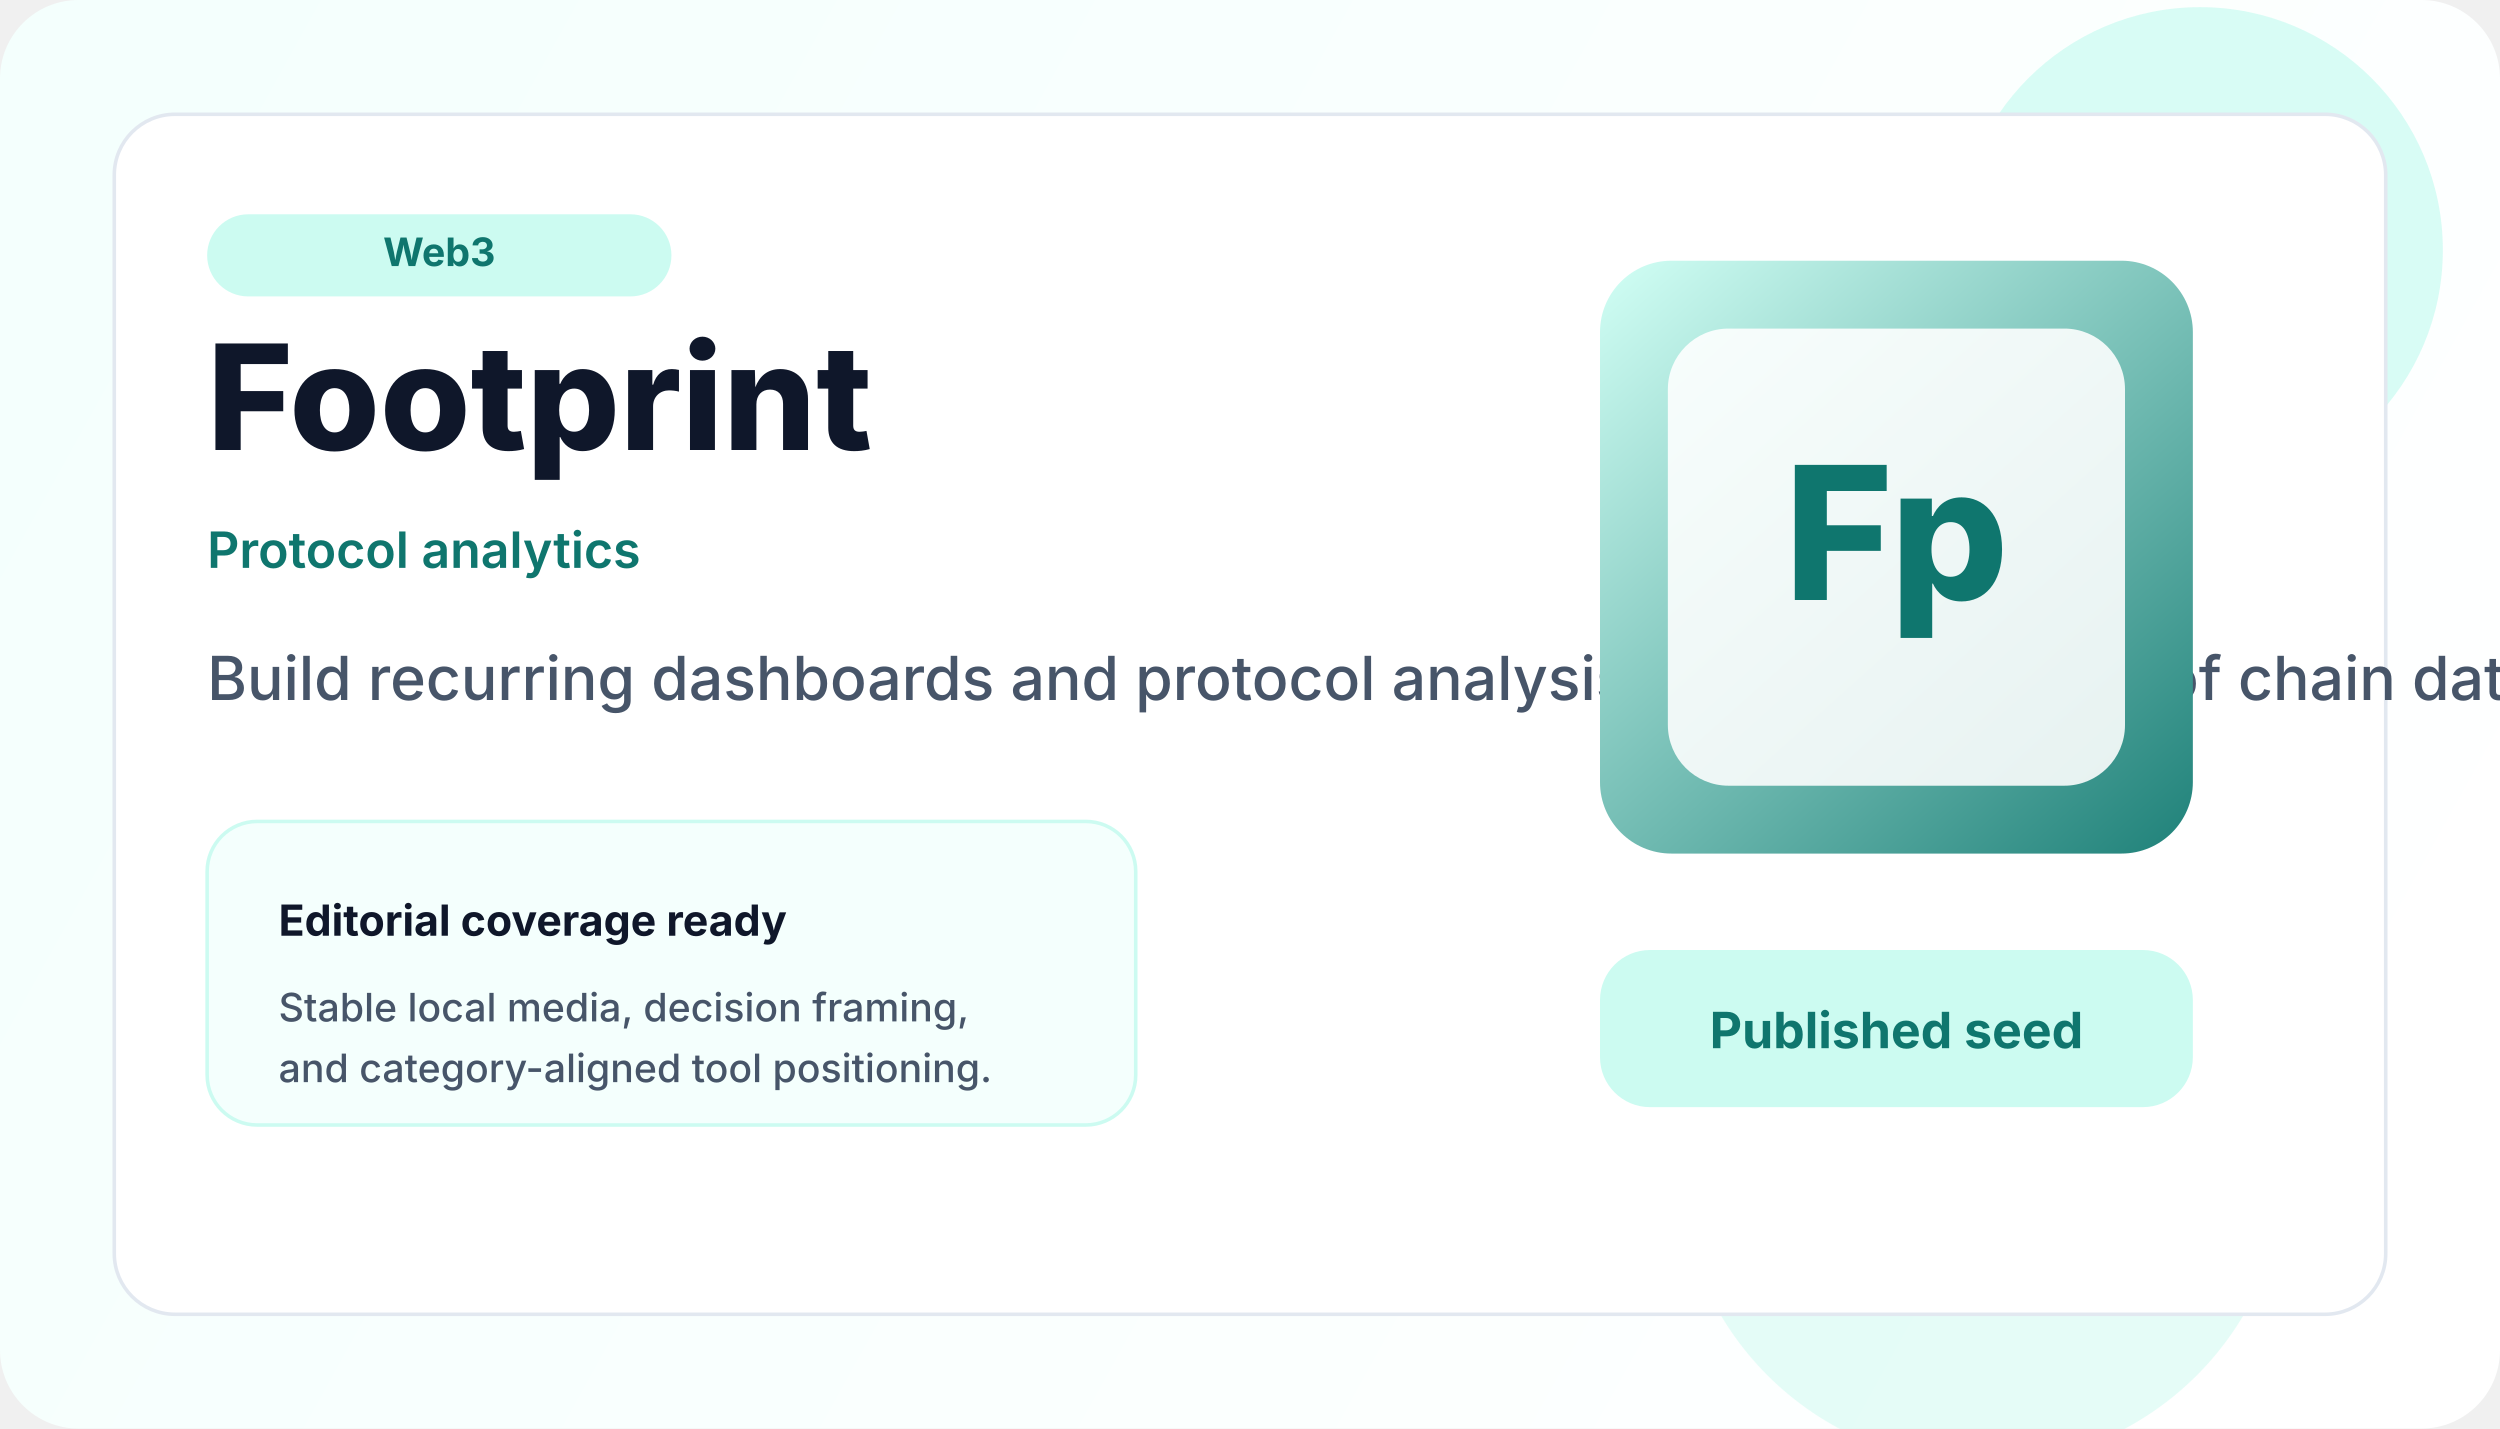
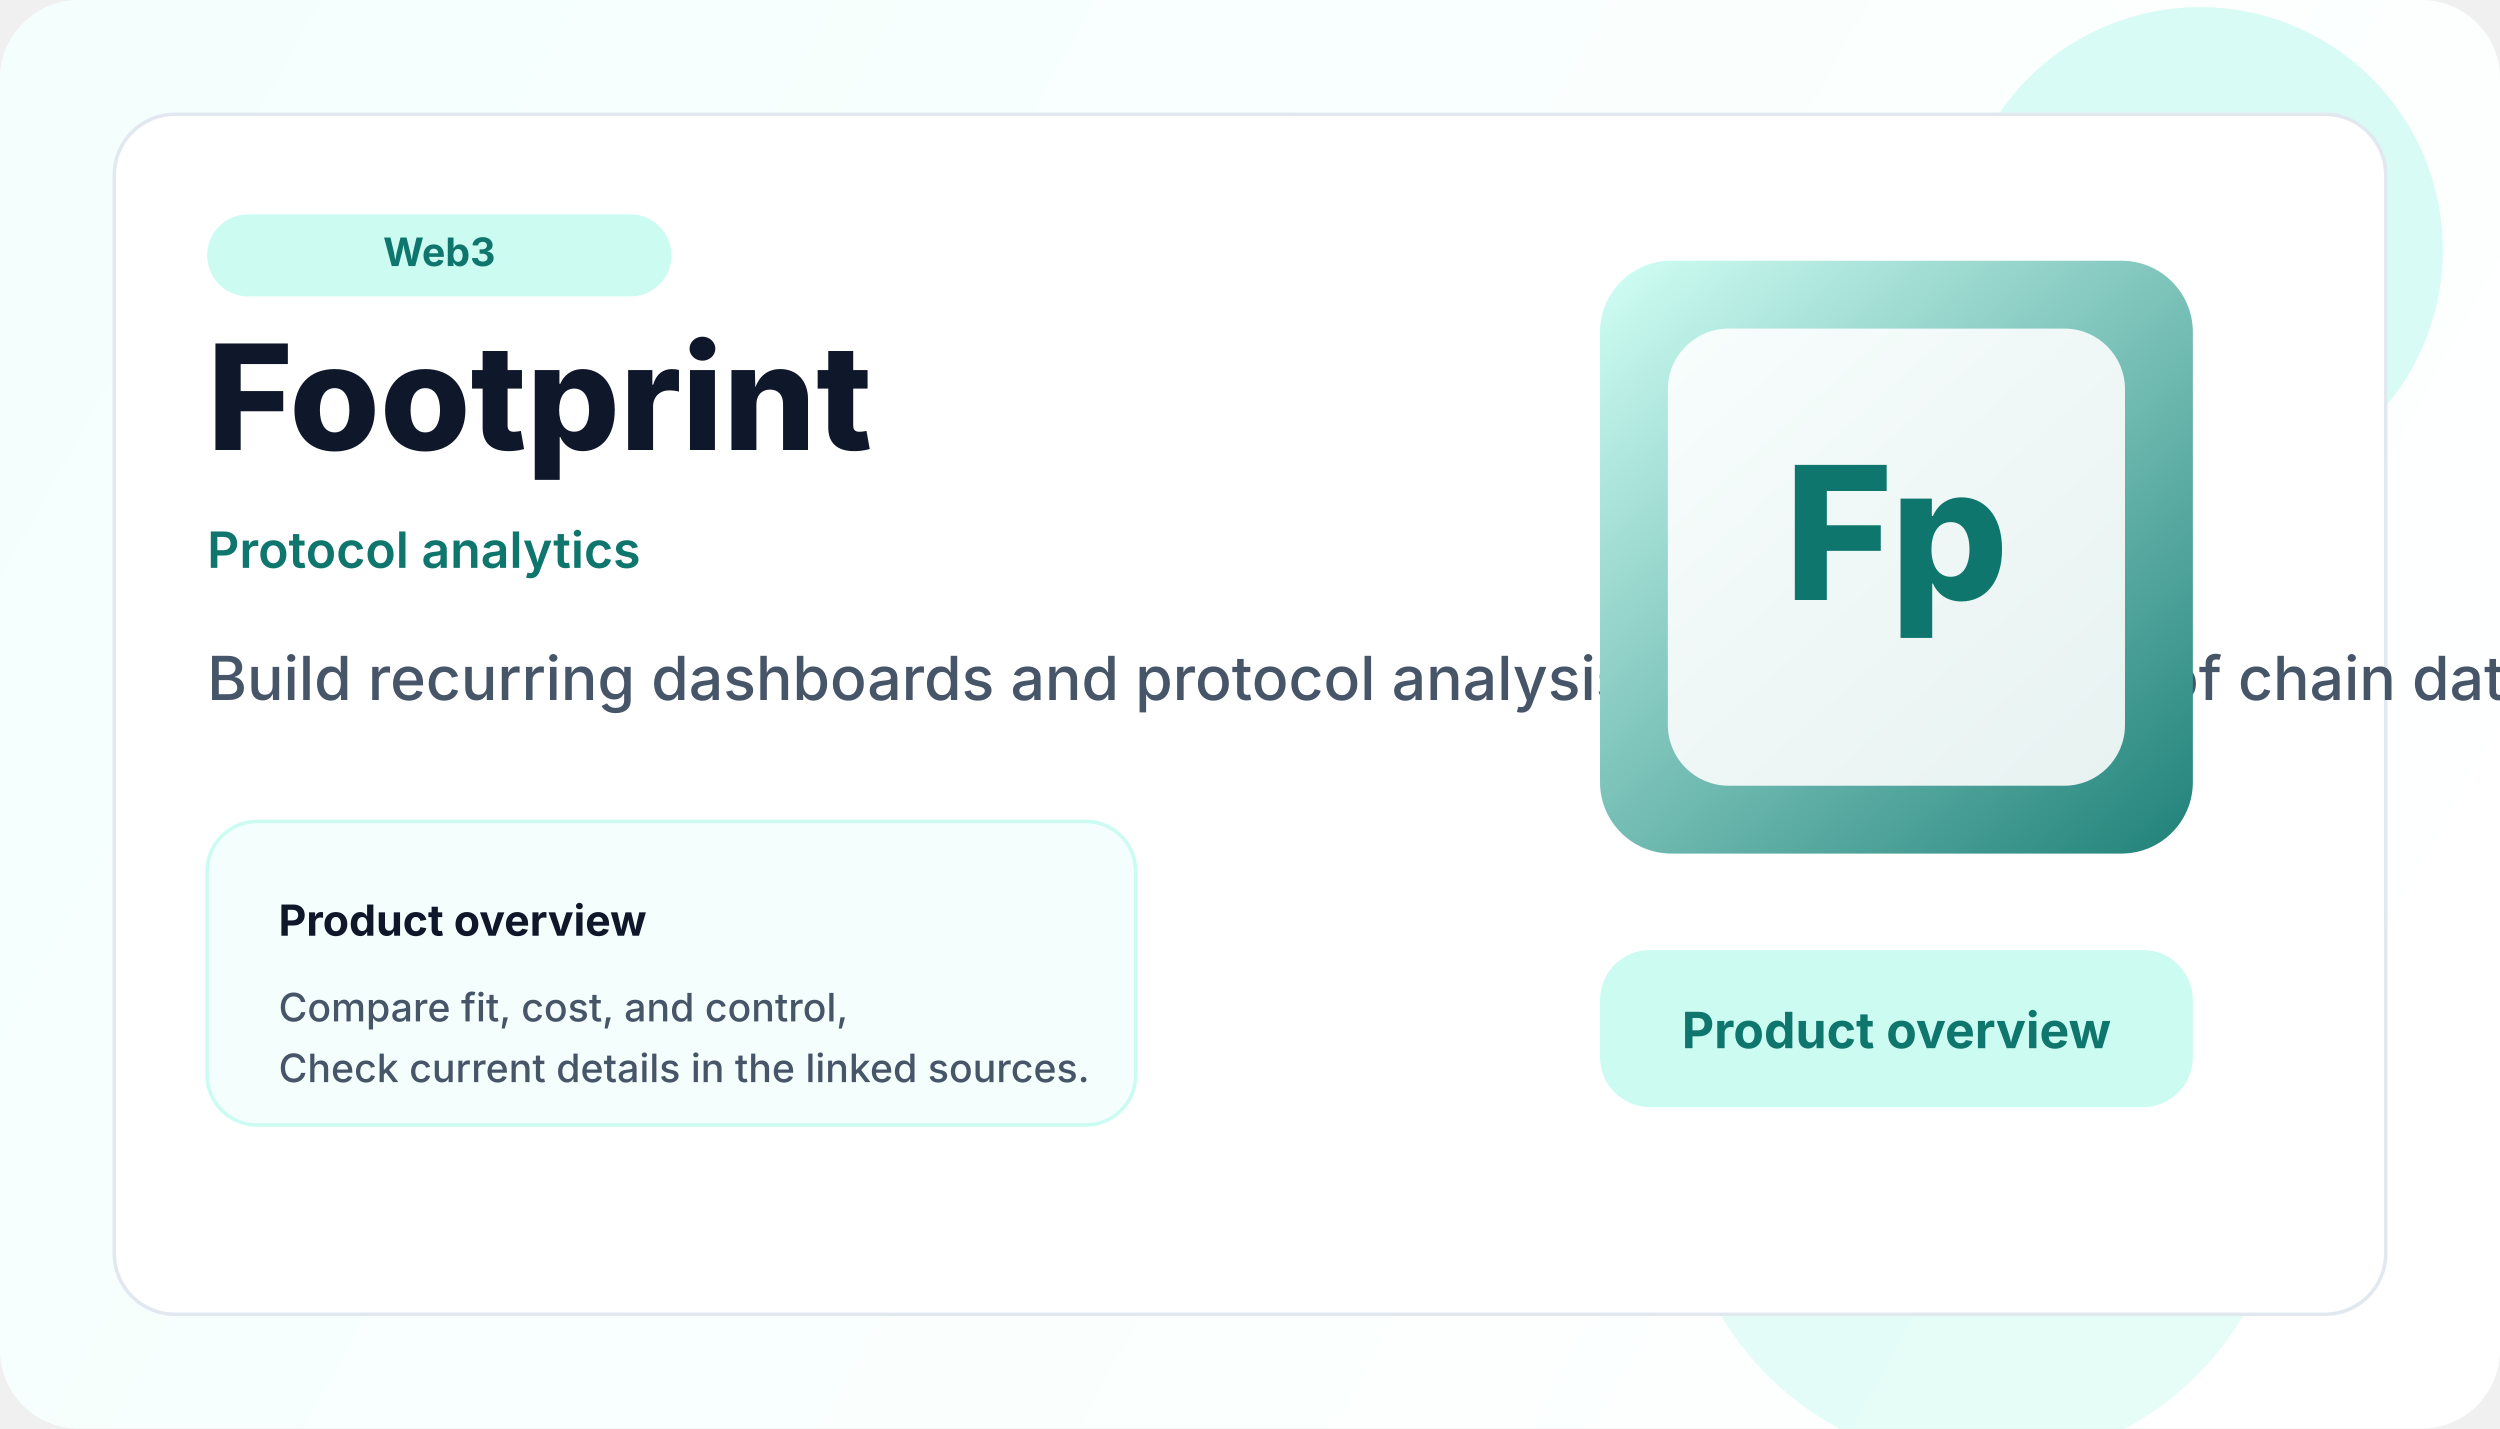
<svg xmlns="http://www.w3.org/2000/svg" width="1400" height="800" viewBox="0 0 1400 800" fill="none">
  <defs>
    <linearGradient id="canvas-footprint" x1="72" y1="64" x2="1288" y2="738" gradientUnits="userSpaceOnUse">
      <stop stop-color="#f4fffd" />
      <stop offset="1" stop-color="#ffffff" />
    </linearGradient>
    <linearGradient id="panel-footprint" x1="918" y1="148" x2="1248" y2="516" gradientUnits="userSpaceOnUse">
      <stop stop-color="#ccfbf1" />
      <stop offset="1" stop-color="#0f766e" />
    </linearGradient>
  </defs>
  <rect width="1400" height="800" rx="44" fill="url(#canvas-footprint)" />
  <circle cx="1232" cy="140" r="136" fill="#ccfbf1" fill-opacity="0.74" />
  <circle cx="1110" cy="650" r="170" fill="#ccfbf1" fill-opacity="0.5" />
  <rect x="64" y="64" width="1272" height="672" rx="34" fill="white" stroke="#e2e8f0" stroke-width="2" />
  <rect x="116" y="120" width="260" height="46" rx="23" fill="#ccfbf1" />
  <text x="246" y="149" text-anchor="middle" font-family="Inter, Arial, sans-serif" font-size="22" font-weight="700" fill="#0f766e">Web3</text>
  <text x="116" y="252" font-family="Inter, Arial, sans-serif" font-size="82" font-weight="800" fill="#0f172a">Footprint</text>
  <text x="116" y="318" font-family="Inter, Arial, sans-serif" font-size="28" font-weight="600" fill="#0f766e">Protocol analytics</text>
  <text x="116" y="392" font-family="Inter, Arial, sans-serif" font-size="34" font-weight="500" fill="#475569">Build recurring dashboards and protocol analysis workflows on top of chain data</text>
  <rect x="116" y="460" width="520" height="170" rx="28" fill="#f4fffd" stroke="#ccfbf1" stroke-width="2" />
-   <text x="156" y="524" font-family="Inter, Arial, sans-serif" font-size="24" font-weight="700" fill="#0f172a">Editorial coverage ready</text>
-   <text x="156" y="572" font-family="Inter, Arial, sans-serif" font-size="22" font-weight="500" fill="#475569">Stable local media, decision framing,</text>
-   <text x="156" y="606" font-family="Inter, Arial, sans-serif" font-size="22" font-weight="500" fill="#475569">and category-aligned tool positioning.</text>
+   <text x="156" y="524" font-family="Inter, Arial, sans-serif" font-size="24" font-weight="700" fill="#0f172a">Product overview</text>
+   <text x="156" y="572" font-family="Inter, Arial, sans-serif" font-size="22" font-weight="500" fill="#475569">Compare fit, cost, and control,</text>
+   <text x="156" y="606" font-family="Inter, Arial, sans-serif" font-size="22" font-weight="500" fill="#475569">Check current details in the linked sources.</text>
  <rect x="896" y="146" width="332" height="332" rx="40" fill="url(#panel-footprint)" />
  <rect x="934" y="184" width="256" height="256" rx="34" fill="rgba(255,255,255,0.88)" />
  <text x="1062" y="336" text-anchor="middle" font-family="Inter, Arial, sans-serif" font-size="104" font-weight="800" fill="#0f766e">Fp</text>
  <rect x="896" y="532" width="332" height="88" rx="28" fill="#ccfbf1" />
-   <text x="1062" y="587" text-anchor="middle" font-family="Inter, Arial, sans-serif" font-size="28" font-weight="700" fill="#0f766e">Published seed</text>
+   <text x="1062" y="587" text-anchor="middle" font-family="Inter, Arial, sans-serif" font-size="28" font-weight="700" fill="#0f766e">Product overview</text>
</svg>
